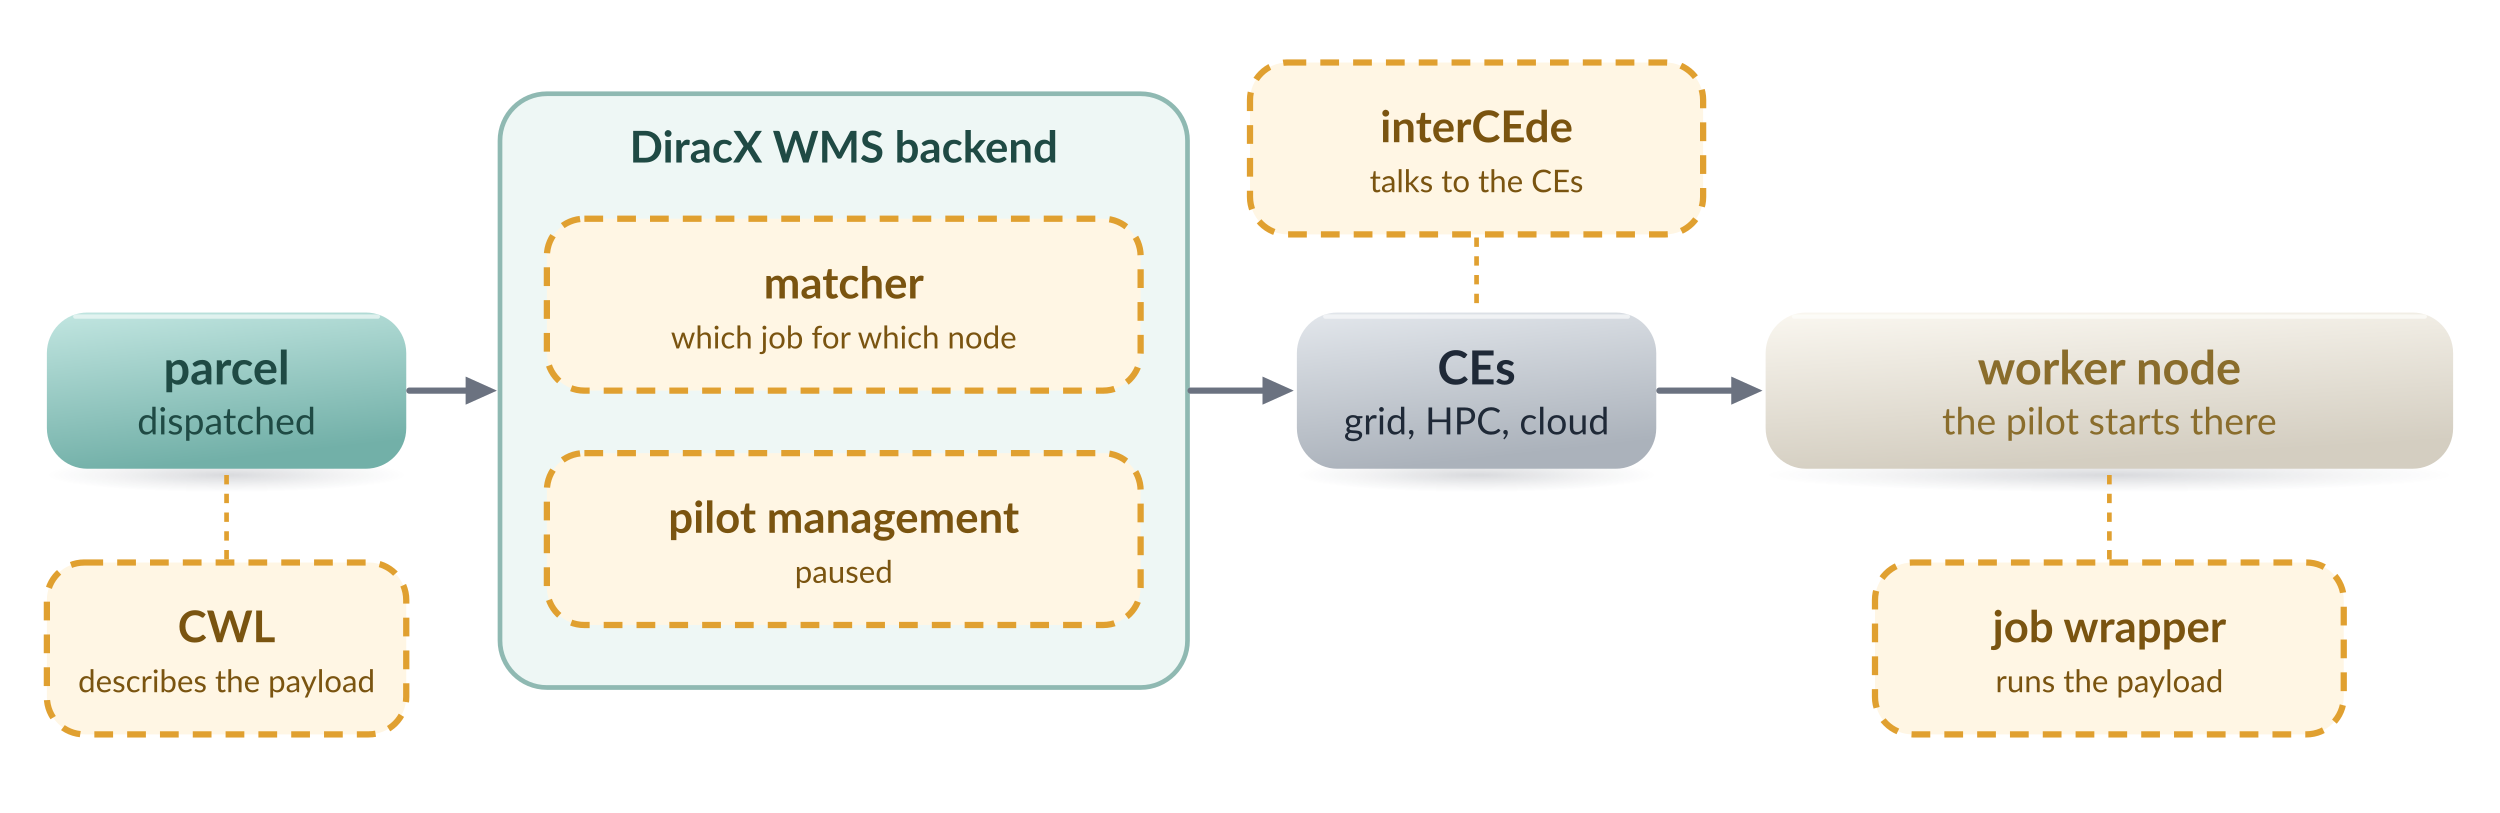
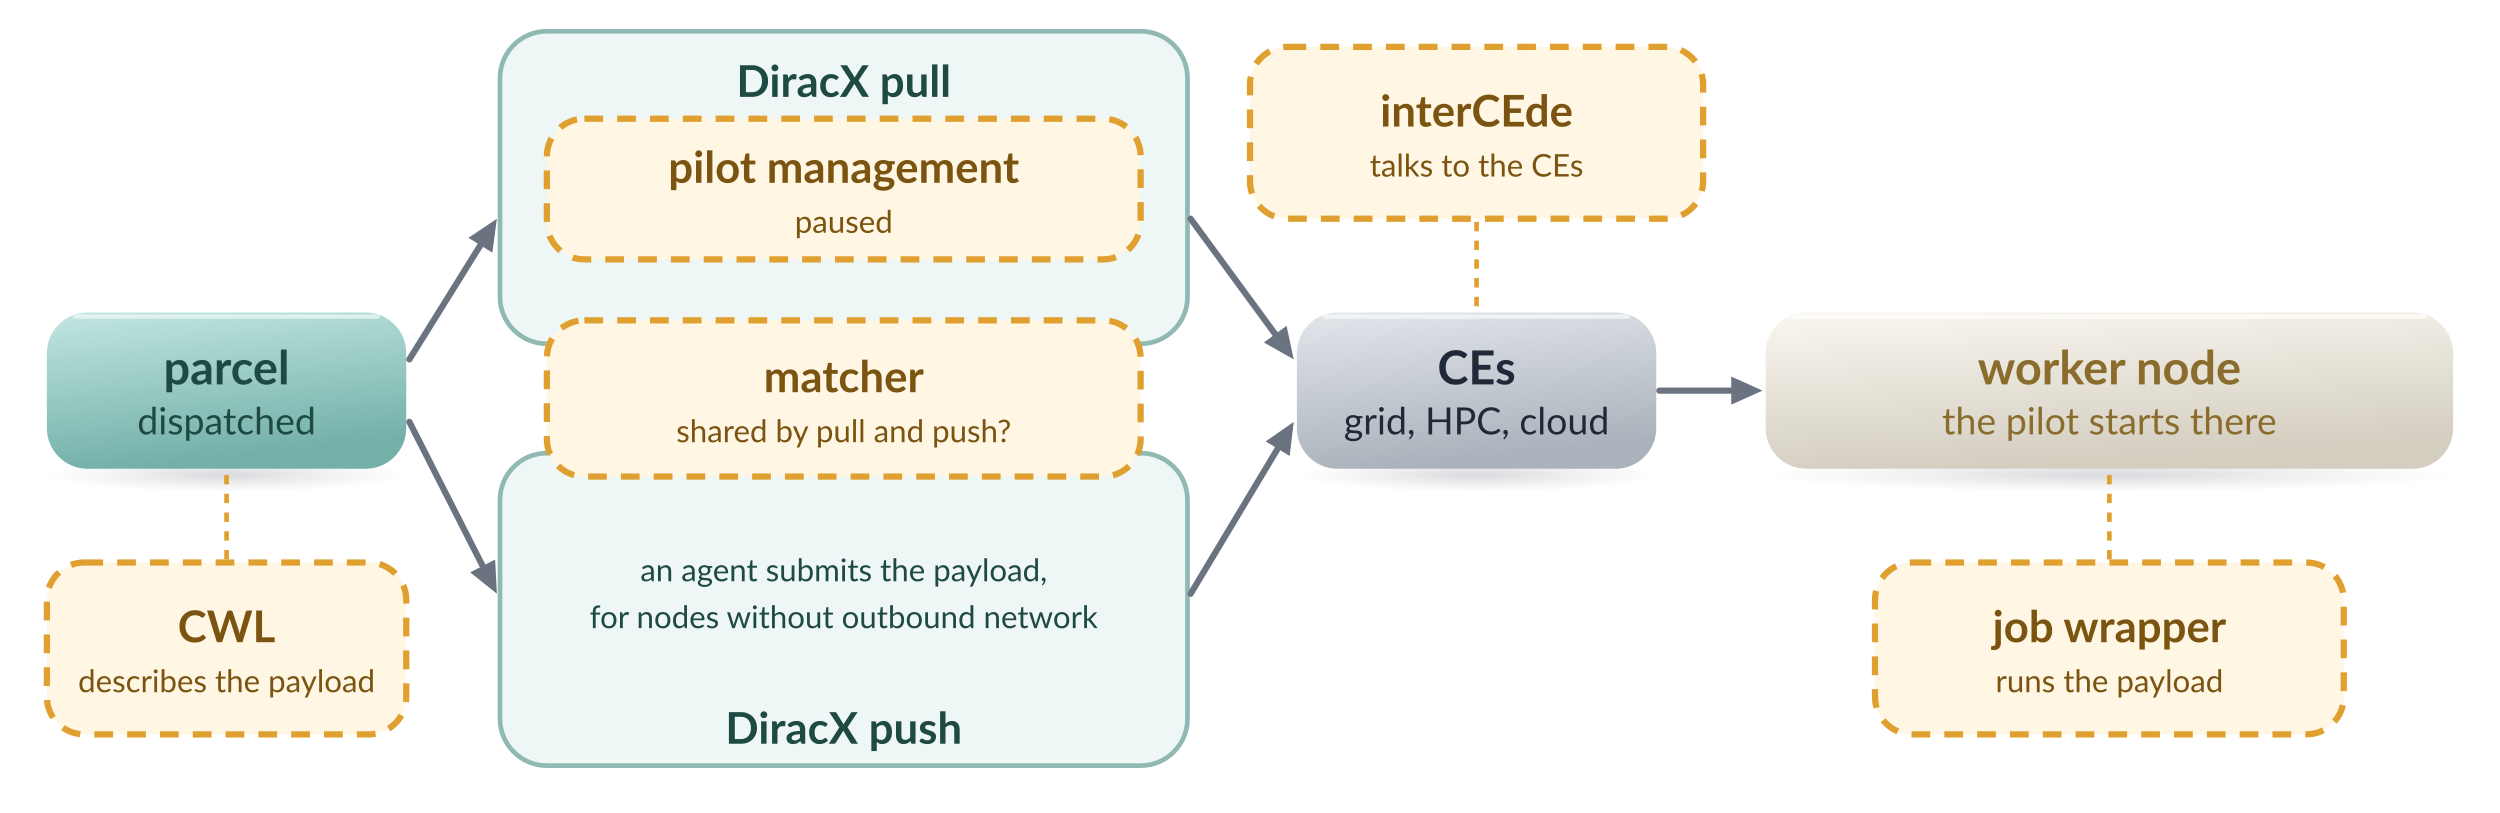
<svg xmlns="http://www.w3.org/2000/svg" viewBox="0 0 1600 520" width="1600" height="520">
  <defs>
    <marker id="arr" markerUnits="userSpaceOnUse" viewBox="0 0 10 10" refX="9" refY="5" markerWidth="22" markerHeight="20" orient="auto-start-reverse">
      <path d="M0,0 L10,5 L0,10 Z" fill="#6b7280" />
    </marker>
  </defs>
  <defs>
    <radialGradient id="pm-p-cs">
      <stop offset="0" stop-color="#0f172a" stop-opacity="0.16" />
      <stop offset="0.6" stop-color="#0f172a" stop-opacity="0.056" />
      <stop offset="1" stop-color="#0f172a" stop-opacity="0" />
    </radialGradient>
  </defs>
  <ellipse cx="145.0" cy="304.0" rx="115.0" ry="11.0" fill="url(#pm-p-cs)" />
  <defs>
    <linearGradient id="pm-p" x1="0" y1="0" x2="0.25" y2="1">
      <stop offset="0" stop-color="#c2e6e1" />
      <stop offset="1" stop-color="#72b0a8" />
    </linearGradient>
  </defs>
  <rect x="30.0" y="200.0" width="230.0" height="100.0" rx="26.0" fill="url(#pm-p)" />
  <path d="M48.2,202.6 L241.8,202.6" stroke="#edf8f6" stroke-width="2.8" stroke-linecap="round" opacity="0.75" fill="none" />
  <text x="145.0" y="246.0" font-family="Lato, 'Noto Sans', 'Liberation Sans', Helvetica, Arial, sans-serif" font-size="30" font-weight="bold" text-anchor="middle" fill="#1f4a44">parcel</text>
  <text x="145.0" y="278.0" font-family="Lato, 'Noto Sans', 'Liberation Sans', Helvetica, Arial, sans-serif" font-size="24" font-weight="normal" text-anchor="middle" fill="#1f4a44">dispatched</text>
-   <rect x="320" y="60" width="440" height="380" rx="30" fill="#eef7f5" stroke="#8fb9b2" stroke-width="3" />
-   <text x="540.0" y="104.0" font-family="Lato, 'Noto Sans', 'Liberation Sans', Helvetica, Arial, sans-serif" font-size="28" font-weight="bold" text-anchor="middle" fill="#1f4a44">DiracX WMS backend</text>
-   <rect x="350" y="140" width="380" height="110" rx="24" fill="#fff6e4" stroke="#e0a030" stroke-width="4" stroke-dasharray="12 9" />
-   <text x="540.0" y="191.0" font-family="Lato, 'Noto Sans', 'Liberation Sans', Helvetica, Arial, sans-serif" font-size="28" font-weight="bold" text-anchor="middle" fill="#7a5410">matcher</text>
-   <text x="540.0" y="223.0" font-family="Lato, 'Noto Sans', 'Liberation Sans', Helvetica, Arial, sans-serif" font-size="20" font-weight="normal" text-anchor="middle" fill="#7a5410">which job for which node</text>
-   <rect x="350" y="290" width="380" height="110" rx="24" fill="#fff6e4" stroke="#e0a030" stroke-width="4" stroke-dasharray="12 9" />
-   <text x="540.0" y="341.0" font-family="Lato, 'Noto Sans', 'Liberation Sans', Helvetica, Arial, sans-serif" font-size="28" font-weight="bold" text-anchor="middle" fill="#7a5410">pilot management</text>
-   <text x="540.0" y="373.0" font-family="Lato, 'Noto Sans', 'Liberation Sans', Helvetica, Arial, sans-serif" font-size="20" font-weight="normal" text-anchor="middle" fill="#7a5410">paused</text>
+   <rect x="320" y="20" width="440" height="200" rx="30" fill="#eef7f5" stroke="#8fb9b2" stroke-width="3" />
+   <text x="540.0" y="62.0" font-family="Lato, 'Noto Sans', 'Liberation Sans', Helvetica, Arial, sans-serif" font-size="28" font-weight="bold" text-anchor="middle" fill="#1f4a44">DiracX pull</text>
+   <rect x="320" y="290" width="440" height="200" rx="30" fill="#eef7f5" stroke="#8fb9b2" stroke-width="3" />
+   <text x="540.0" y="476.0" font-family="Lato, 'Noto Sans', 'Liberation Sans', Helvetica, Arial, sans-serif" font-size="28" font-weight="bold" text-anchor="middle" fill="#1f4a44">DiracX push</text>
+   <text x="540.0" y="372.0" font-family="Lato, 'Noto Sans', 'Liberation Sans', Helvetica, Arial, sans-serif" font-size="20" font-weight="normal" text-anchor="middle" fill="#1f4a44">an agent submits the payload,</text>
+   <text x="540.0" y="402.0" font-family="Lato, 'Noto Sans', 'Liberation Sans', Helvetica, Arial, sans-serif" font-size="20" font-weight="normal" text-anchor="middle" fill="#1f4a44">for nodes without outbound network</text>
+   <rect x="350" y="76" width="380" height="90" rx="24" fill="#fff6e4" stroke="#e0a030" stroke-width="4" stroke-dasharray="12 9" />
+   <text x="540.0" y="117.0" font-family="Lato, 'Noto Sans', 'Liberation Sans', Helvetica, Arial, sans-serif" font-size="28" font-weight="bold" text-anchor="middle" fill="#7a5410">pilot management</text>
+   <text x="540.0" y="149.0" font-family="Lato, 'Noto Sans', 'Liberation Sans', Helvetica, Arial, sans-serif" font-size="20" font-weight="normal" text-anchor="middle" fill="#7a5410">paused</text>
+   <rect x="350" y="205" width="380" height="100" rx="24" fill="#fff6e4" stroke="#e0a030" stroke-width="4" stroke-dasharray="12 9" />
+   <text x="540.0" y="251.0" font-family="Lato, 'Noto Sans', 'Liberation Sans', Helvetica, Arial, sans-serif" font-size="28" font-weight="bold" text-anchor="middle" fill="#7a5410">matcher</text>
+   <text x="540.0" y="283.0" font-family="Lato, 'Noto Sans', 'Liberation Sans', Helvetica, Arial, sans-serif" font-size="20" font-weight="normal" text-anchor="middle" fill="#7a5410">shared by pull and push?</text>
+   <path d="M262.0,230.0 Q290.0,185.0 310.6,151.9" fill="none" stroke="#6b7280" stroke-width="4" stroke-linecap="round" />
+   <polygon points="318.0,140.0 315.1,161.7 299.8,152.2" fill="#6b7280" />
+   <path d="M262.0,270.0 Q290.0,325.0 311.6,367.5" fill="none" stroke="#6b7280" stroke-width="4" stroke-linecap="round" />
+   <polygon points="318.0,380.0 300.9,366.3 316.9,358.1" fill="#6b7280" />
+   <path d="M762.0,140.0 Q795.0,185.0 819.7,218.7" fill="none" stroke="#6b7280" stroke-width="4" stroke-linecap="round" />
+   <polygon points="828.0,230.0 808.9,219.2 823.4,208.5" fill="#6b7280" />
+   <path d="M762.0,380.0 Q795.0,325.0 820.8,282.0" fill="none" stroke="#6b7280" stroke-width="4" stroke-linecap="round" />
+   <polygon points="828.0,270.0 825.4,291.8 810.0,282.5" fill="#6b7280" />
  <defs>
    <radialGradient id="pm-ce-cs">
      <stop offset="0" stop-color="#0f172a" stop-opacity="0.16" />
      <stop offset="0.6" stop-color="#0f172a" stop-opacity="0.056" />
      <stop offset="1" stop-color="#0f172a" stop-opacity="0" />
    </radialGradient>
  </defs>
  <ellipse cx="945.0" cy="304.0" rx="115.0" ry="11.0" fill="url(#pm-ce-cs)" />
  <defs>
    <linearGradient id="pm-ce" x1="0" y1="0" x2="0.25" y2="1">
      <stop offset="0" stop-color="#e3e7ec" />
      <stop offset="1" stop-color="#abb2bb" />
    </linearGradient>
  </defs>
  <rect x="830.0" y="200.0" width="230.0" height="100.0" rx="26.0" fill="url(#pm-ce)" />
  <path d="M848.2,202.6 L1041.8,202.6" stroke="#f7f8f9" stroke-width="2.8" stroke-linecap="round" opacity="0.75" fill="none" />
  <text x="945.0" y="246.0" font-family="Lato, 'Noto Sans', 'Liberation Sans', Helvetica, Arial, sans-serif" font-size="30" font-weight="bold" text-anchor="middle" fill="#1f2937">CEs</text>
  <text x="945.0" y="278.0" font-family="Lato, 'Noto Sans', 'Liberation Sans', Helvetica, Arial, sans-serif" font-size="24" font-weight="normal" text-anchor="middle" fill="#1f2937">grid, HPC, cloud</text>
  <defs>
    <radialGradient id="pm-wn-cs">
      <stop offset="0" stop-color="#0f172a" stop-opacity="0.16" />
      <stop offset="0.6" stop-color="#0f172a" stop-opacity="0.056" />
      <stop offset="1" stop-color="#0f172a" stop-opacity="0" />
    </radialGradient>
  </defs>
  <ellipse cx="1350.0" cy="304.0" rx="220.0" ry="11.0" fill="url(#pm-wn-cs)" />
  <defs>
    <linearGradient id="pm-wn" x1="0" y1="0" x2="0.25" y2="1">
      <stop offset="0" stop-color="#faf7f0" />
      <stop offset="1" stop-color="#d4cec1" />
    </linearGradient>
  </defs>
  <rect x="1130.0" y="200.0" width="440.0" height="100.0" rx="26.0" fill="url(#pm-wn)" />
  <path d="M1148.2,202.6 L1551.8,202.6" stroke="#fefdfa" stroke-width="2.8" stroke-linecap="round" opacity="0.75" fill="none" />
  <text x="1350.0" y="246.0" font-family="Lato, 'Noto Sans', 'Liberation Sans', Helvetica, Arial, sans-serif" font-size="30" font-weight="bold" text-anchor="middle" fill="#8a6d2c">worker node</text>
  <text x="1350.0" y="278.0" font-family="Lato, 'Noto Sans', 'Liberation Sans', Helvetica, Arial, sans-serif" font-size="24" font-weight="normal" text-anchor="middle" fill="#8a6d2c">the pilot starts there</text>
-   <path d="M262.0,250.0 Q290.0,250.0 304.0,250.0" fill="none" stroke="#6b7280" stroke-width="4" stroke-linecap="round" />
-   <polygon points="318.0,250.0 298.0,259.0 298.0,241.0" fill="#6b7280" />
-   <path d="M762.0,250.0 Q795.0,250.0 814.0,250.0" fill="none" stroke="#6b7280" stroke-width="4" stroke-linecap="round" />
-   <polygon points="828.0,250.0 808.0,259.0 808.0,241.0" fill="#6b7280" />
  <path d="M1062.0,250.0 Q1095.0,250.0 1114.0,250.0" fill="none" stroke="#6b7280" stroke-width="4" stroke-linecap="round" />
  <polygon points="1128.0,250.0 1108.0,259.0 1108.0,241.0" fill="#6b7280" />
  <rect x="30" y="360" width="230" height="110" rx="24" fill="#fff6e4" stroke="#e0a030" stroke-width="4" stroke-dasharray="12 9" />
  <text x="145.0" y="411.0" font-family="Lato, 'Noto Sans', 'Liberation Sans', Helvetica, Arial, sans-serif" font-size="28" font-weight="bold" text-anchor="middle" fill="#7a5410">CWL</text>
  <text x="145.0" y="443.0" font-family="Lato, 'Noto Sans', 'Liberation Sans', Helvetica, Arial, sans-serif" font-size="20" font-weight="normal" text-anchor="middle" fill="#7a5410">describes the payload</text>
  <line x1="145" y1="358" x2="145" y2="304" stroke="#e0a030" stroke-width="3" stroke-dasharray="6 6" />
-   <rect x="800" y="40" width="290" height="110" rx="24" fill="#fff6e4" stroke="#e0a030" stroke-width="4" stroke-dasharray="12 9" />
-   <text x="945.0" y="91.0" font-family="Lato, 'Noto Sans', 'Liberation Sans', Helvetica, Arial, sans-serif" font-size="28" font-weight="bold" text-anchor="middle" fill="#7a5410">interCEde</text>
-   <text x="945.0" y="123.0" font-family="Lato, 'Noto Sans', 'Liberation Sans', Helvetica, Arial, sans-serif" font-size="20" font-weight="normal" text-anchor="middle" fill="#7a5410">talks to the CEs</text>
-   <line x1="945" y1="152" x2="945" y2="198" stroke="#e0a030" stroke-width="3" stroke-dasharray="6 6" />
+   <rect x="800" y="30" width="290" height="110" rx="24" fill="#fff6e4" stroke="#e0a030" stroke-width="4" stroke-dasharray="12 9" />
+   <text x="945.0" y="81.0" font-family="Lato, 'Noto Sans', 'Liberation Sans', Helvetica, Arial, sans-serif" font-size="28" font-weight="bold" text-anchor="middle" fill="#7a5410">interCEde</text>
+   <text x="945.0" y="113.0" font-family="Lato, 'Noto Sans', 'Liberation Sans', Helvetica, Arial, sans-serif" font-size="20" font-weight="normal" text-anchor="middle" fill="#7a5410">talks to the CEs</text>
+   <line x1="945" y1="142" x2="945" y2="198" stroke="#e0a030" stroke-width="3" stroke-dasharray="6 6" />
  <rect x="1200" y="360" width="300" height="110" rx="24" fill="#fff6e4" stroke="#e0a030" stroke-width="4" stroke-dasharray="12 9" />
  <text x="1350.0" y="411.0" font-family="Lato, 'Noto Sans', 'Liberation Sans', Helvetica, Arial, sans-serif" font-size="28" font-weight="bold" text-anchor="middle" fill="#7a5410">job wrapper</text>
  <text x="1350.0" y="443.0" font-family="Lato, 'Noto Sans', 'Liberation Sans', Helvetica, Arial, sans-serif" font-size="20" font-weight="normal" text-anchor="middle" fill="#7a5410">runs the payload</text>
  <line x1="1350" y1="358" x2="1350" y2="304" stroke="#e0a030" stroke-width="3" stroke-dasharray="6 6" />
</svg>
